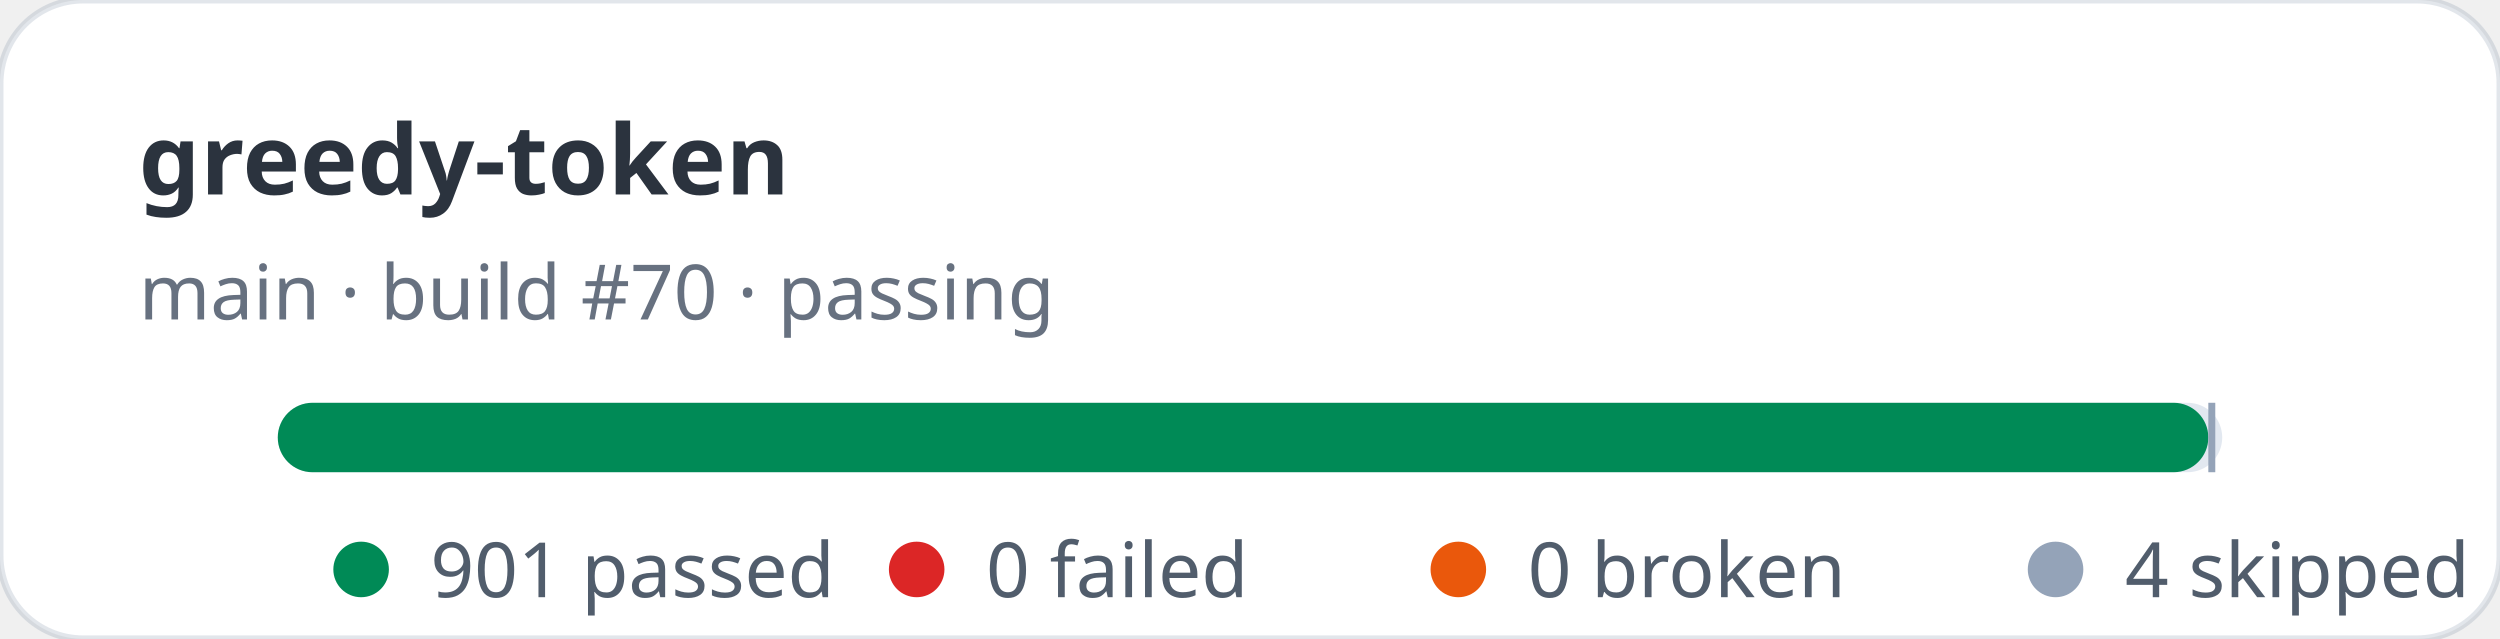
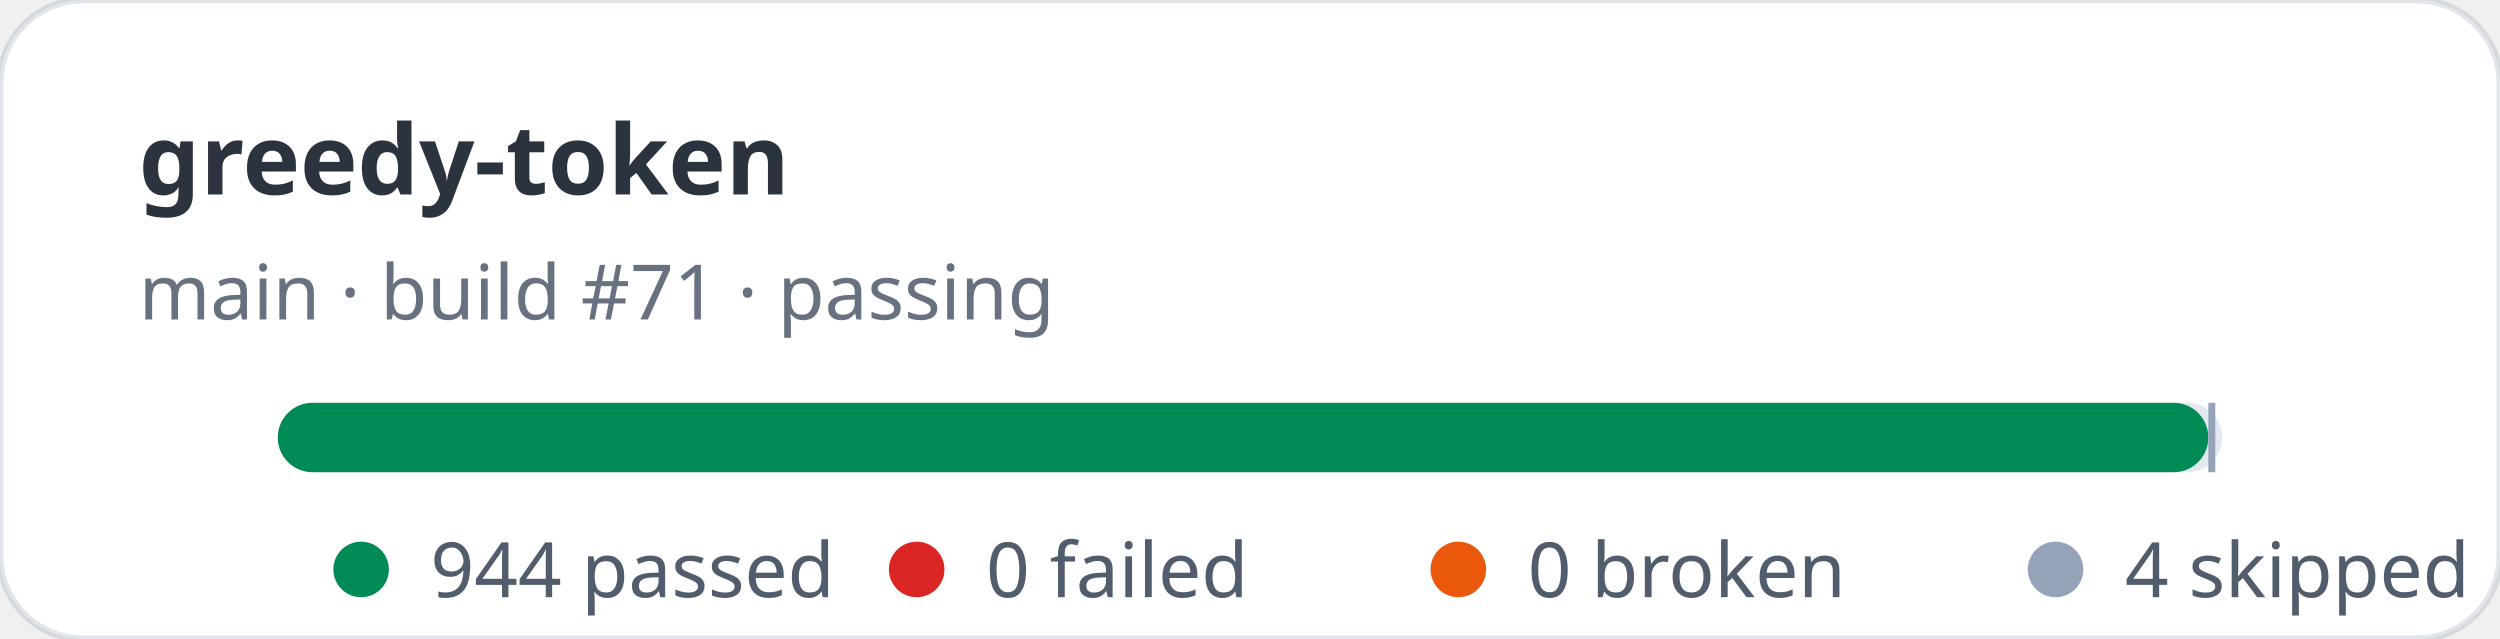
- <svg xmlns="http://www.w3.org/2000/svg" width="360" height="92" viewBox="0 0 360 92" role="img" aria-label="greedy-token stats: 901 passed, 0 failed">
+ <svg xmlns="http://www.w3.org/2000/svg" width="360" height="92" viewBox="0 0 360 92" role="img" aria-label="greedy-token stats: 944 passed, 0 failed">
  <rect width="360" height="92" rx="12" fill="#ffffff" stroke="rgba(11,48,86,0.12)" />
  <text x="20" y="28" fill="rgba(1,10,24,0.83)" font-family="ui-sans-serif,system-ui,sans-serif" font-size="14" font-weight="700">greedy-token</text>
-   <text x="20" y="46" fill="rgba(2,19,44,0.6)" font-family="ui-sans-serif,system-ui,sans-serif" font-size="11">main · build #70 · passing</text>
+   <text x="20" y="46" fill="rgba(2,19,44,0.6)" font-family="ui-sans-serif,system-ui,sans-serif" font-size="11">main · build #71 · passing</text>
  <rect x="40" y="58" width="280" height="10" rx="5" fill="#e2e8f0" />
  <rect x="40" y="58" width="278" height="10" rx="5" fill="#008a56" />
  <rect x="318" y="58" width="1" height="10" fill="#94a3b8" />
  <g font-family="ui-sans-serif,system-ui,sans-serif" font-size="11" fill="rgba(1,18,40,0.68)">
    <circle cx="52" cy="82" r="4" fill="#008a56" />
-     <text x="62" y="86">901 passed</text>
+     <text x="62" y="86">944 passed</text>
    <circle cx="132" cy="82" r="4" fill="#dc2626" />
    <text x="142" y="86">0 failed</text>
    <circle cx="210" cy="82" r="4" fill="#ea580c" />
    <text x="220" y="86">0 broken</text>
    <circle cx="296" cy="82" r="4" fill="#94a3b8" />
    <text x="306" y="86">4 skipped</text>
  </g>
</svg>
